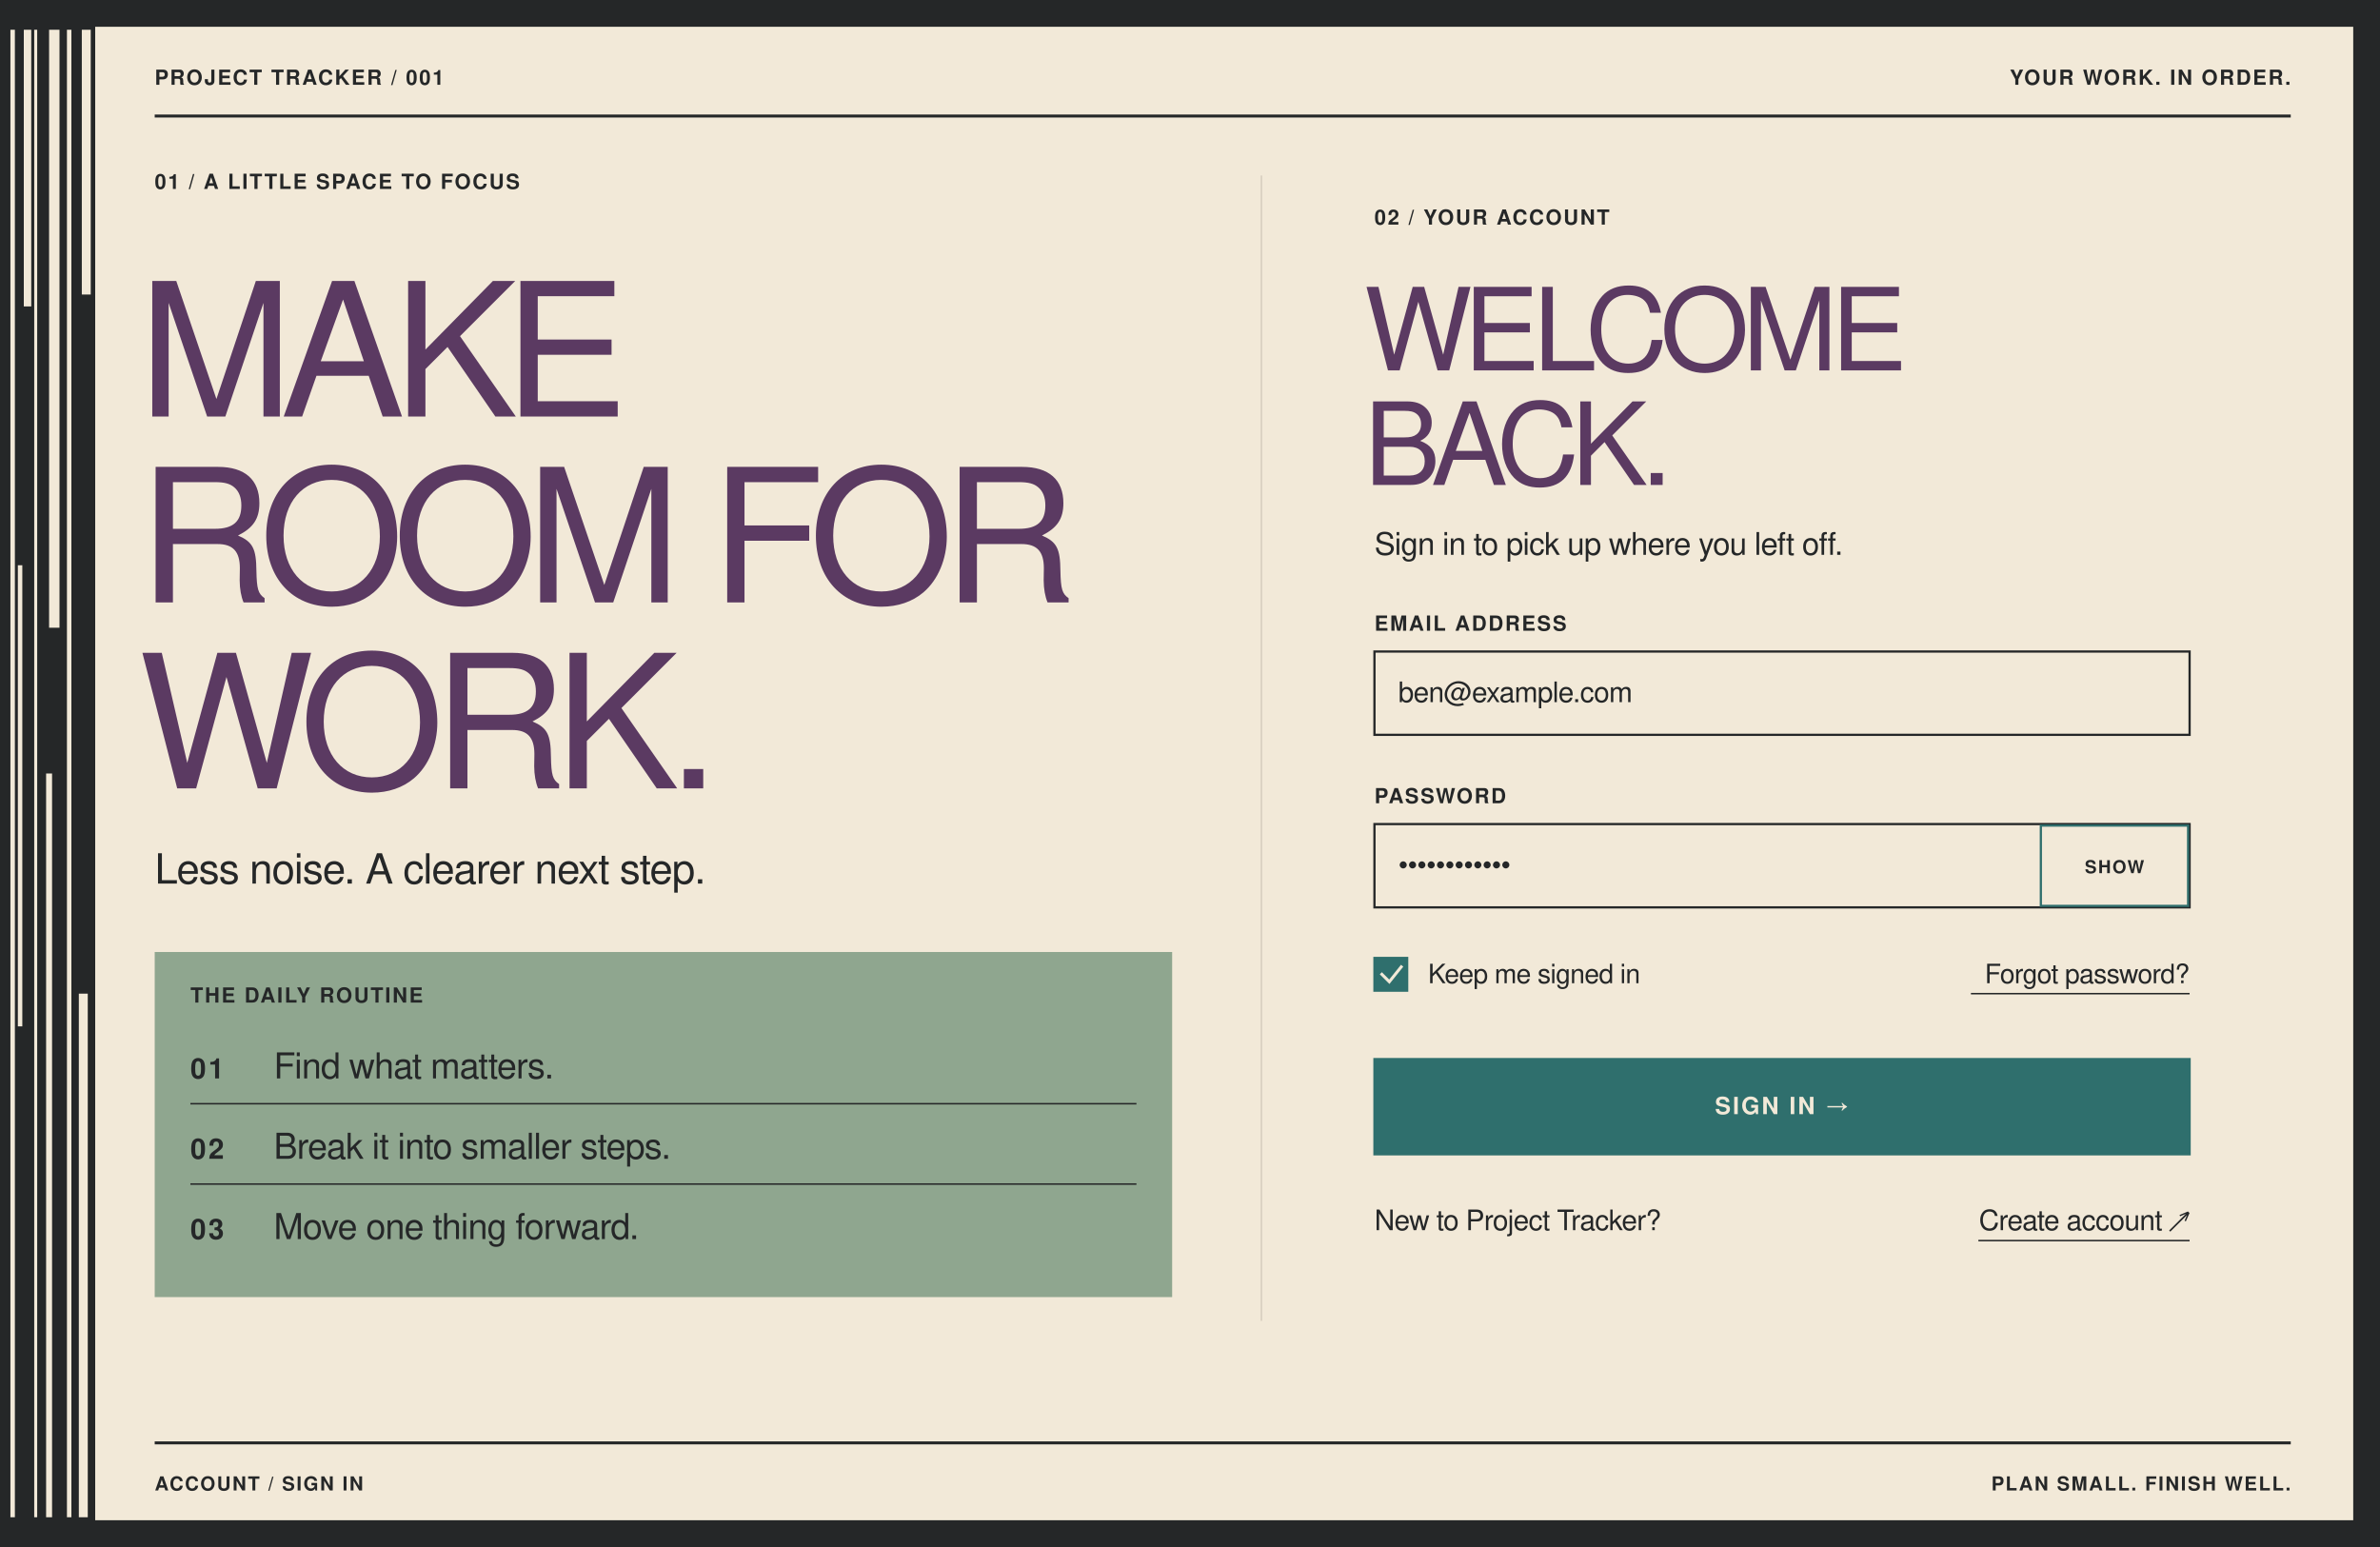
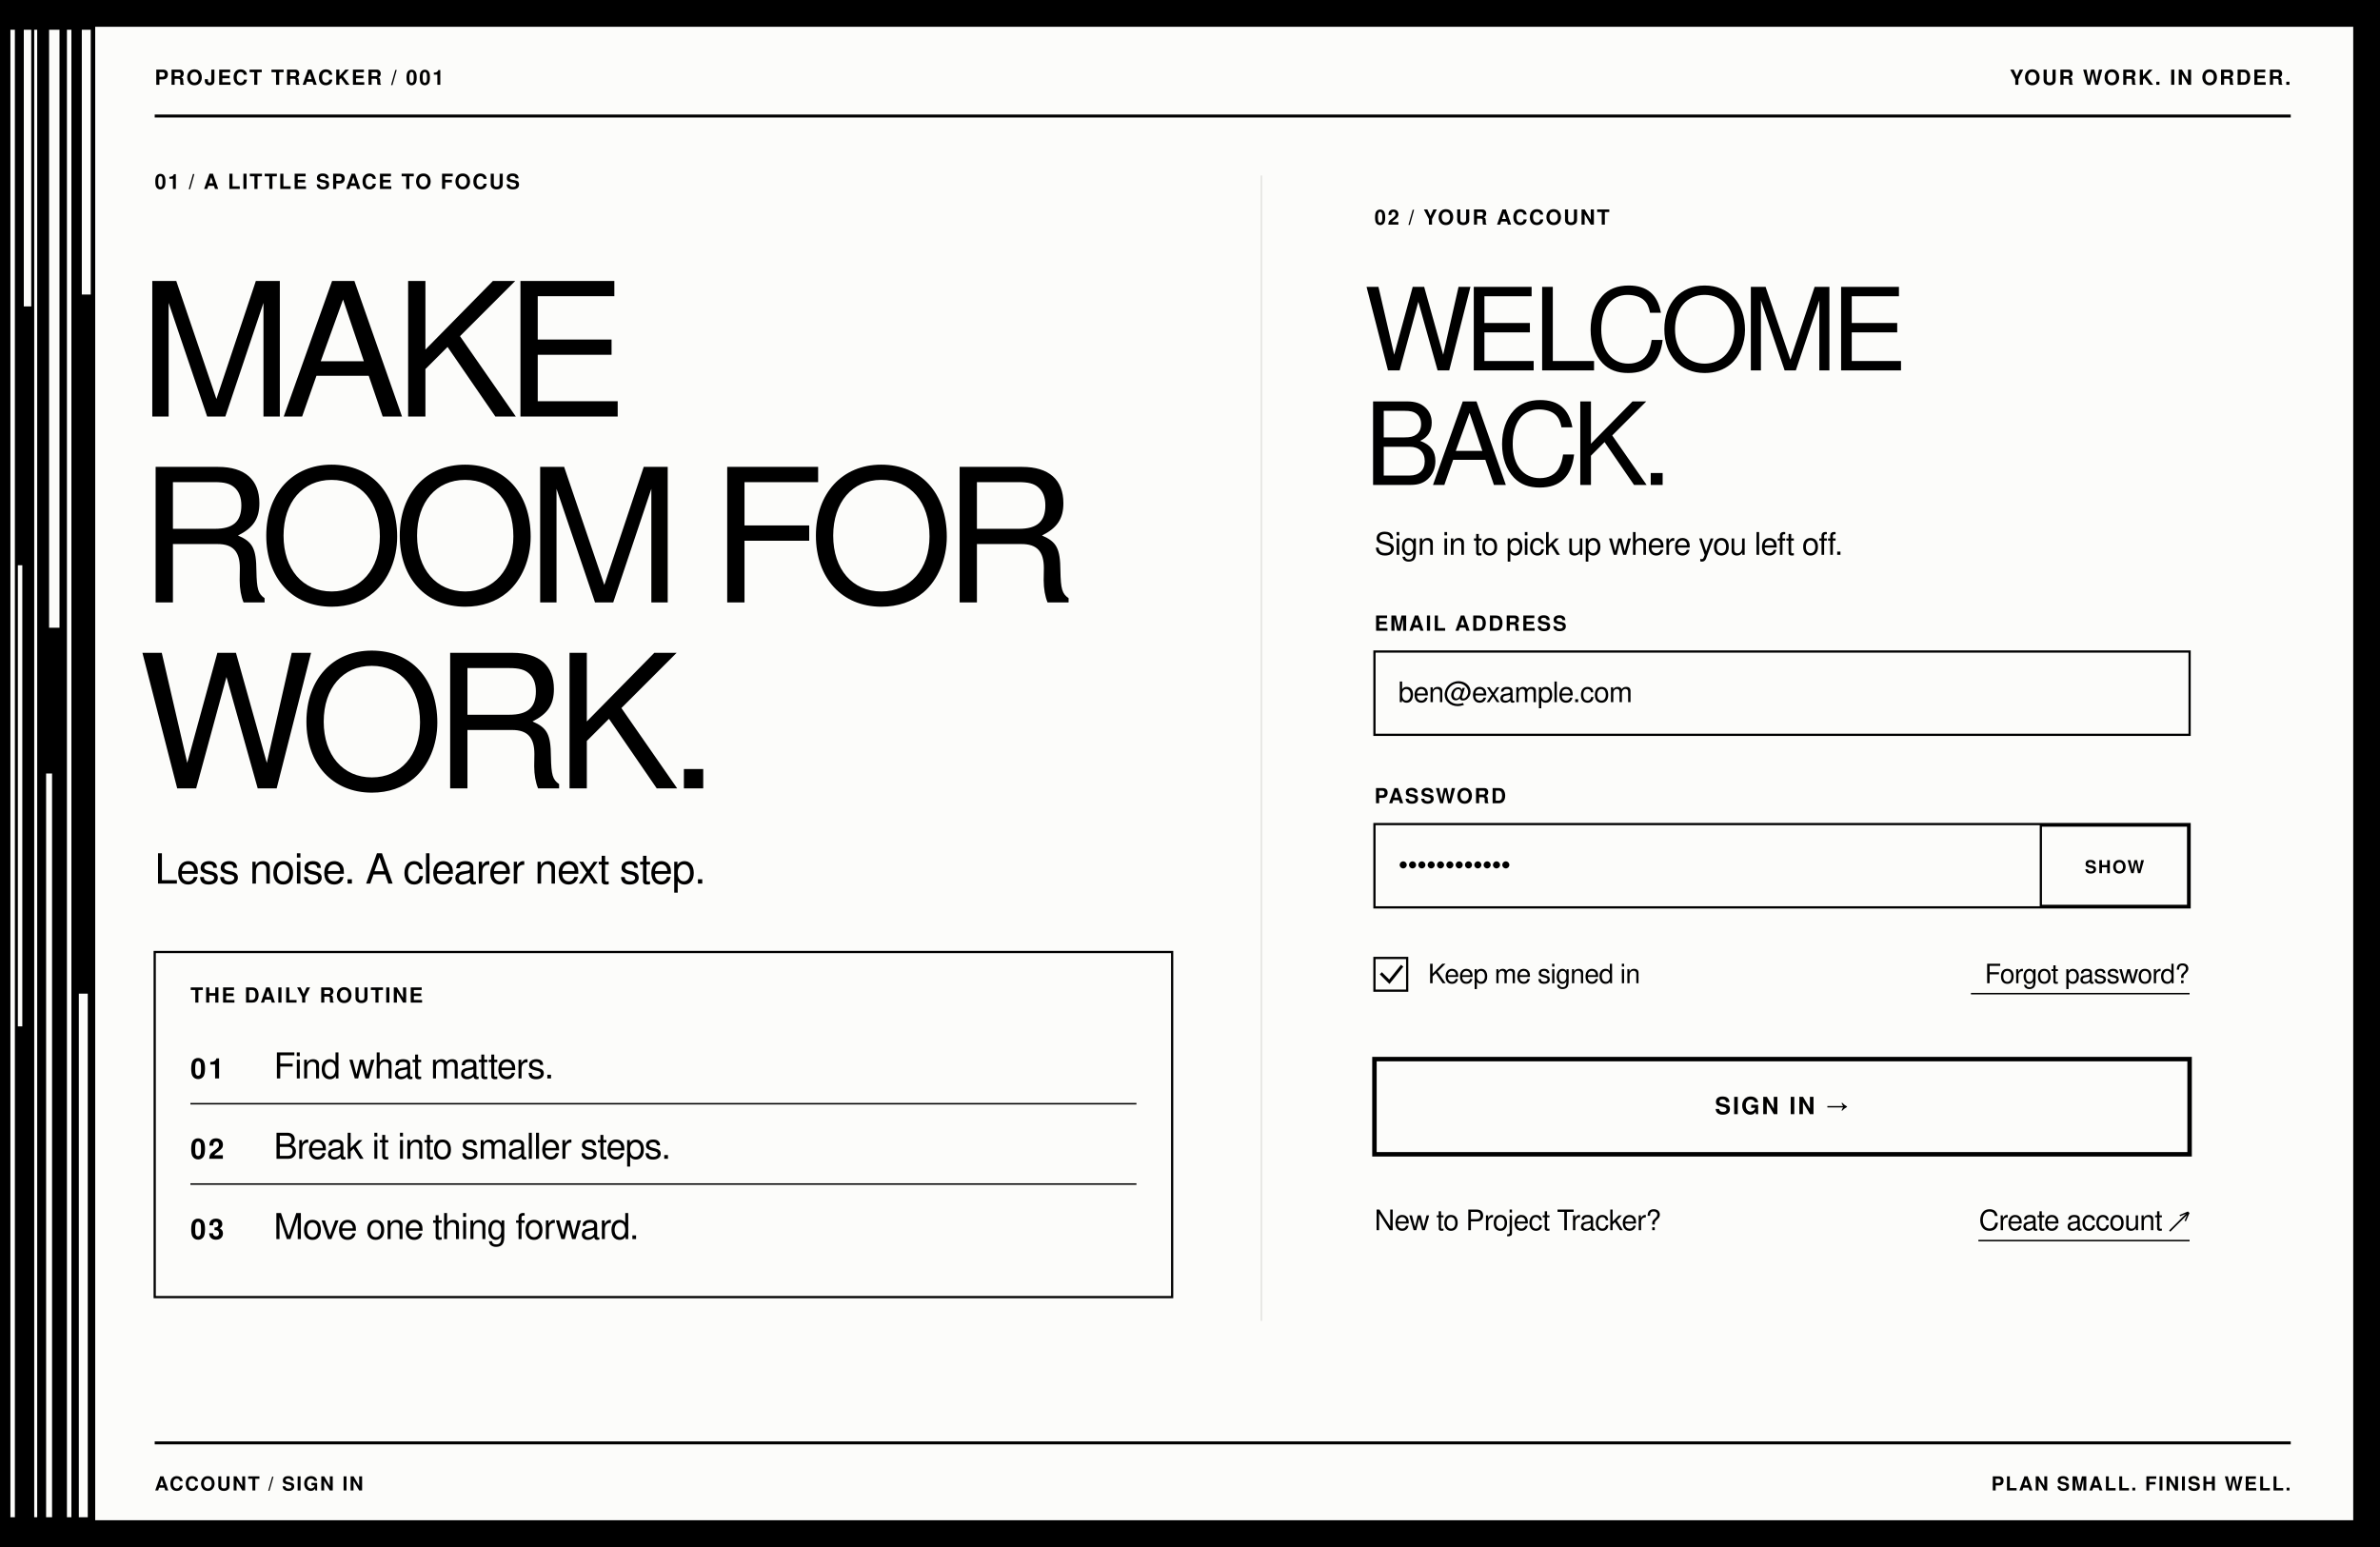
<svg xmlns="http://www.w3.org/2000/svg" width="1600" height="1040" viewBox="0 0 1600 1040" role="img" aria-labelledby="title desc">
-   <style>text{font-family:"Helvetica Neue",Helvetica,Arial,sans-serif;fill:#252728}.display{font-weight:400;letter-spacing:-.06em}.label{font-weight:600;letter-spacing:.08em}.body{font-weight:400;letter-spacing:-.02em}</style>
-   <rect x="0" y="0" width="1600" height="1040" fill="#252728" />
-   <rect x="7" y="20" width="3" height="1000" fill="#F2E9D8" />
-   <rect x="16" y="20" width="5" height="186" fill="#F2E9D8" />
-   <rect x="23" y="20" width="2" height="1000" fill="#F2E9D8" />
-   <rect x="33" y="20" width="7" height="402" fill="#F2E9D8" />
-   <rect x="45" y="20" width="3" height="1000" fill="#F2E9D8" />
-   <rect x="55" y="20" width="6" height="178" fill="#F2E9D8" />
-   <rect x="12" y="380" width="3" height="310" fill="#F2E9D8" />
-   <rect x="31" y="520" width="4" height="500" fill="#F2E9D8" />
-   <rect x="53" y="668" width="6" height="352" fill="#F2E9D8" />
-   <rect x="64" y="18" width="1518" height="1004" fill="#F2E9D8" />
-   <text x="104" y="57" font-size="14" class="label" text-anchor="start" style="fill:#252728">PROJECT TRACKER / 001</text>
-   <text x="1540" y="57" font-size="14" class="label" text-anchor="end" style="fill:#252728">YOUR WORK. IN ORDER.</text>
-   <line x1="104" y1="78" x2="1540" y2="78" stroke="#252728" stroke-width="2" />
+   <style>text{font-family:"Helvetica Neue",Helvetica,Arial,sans-serif;fill:#000000}.display{font-weight:400;letter-spacing:-.06em}.label{font-weight:600;letter-spacing:.08em}.body{font-weight:400;letter-spacing:-.02em}</style>
+   <rect x="0" y="0" width="1600" height="1040" fill="#000000" />
+   <rect x="7" y="20" width="3" height="1000" fill="#FCFCFA" />
+   <rect x="16" y="20" width="5" height="186" fill="#FCFCFA" />
+   <rect x="23" y="20" width="2" height="1000" fill="#FCFCFA" />
+   <rect x="33" y="20" width="7" height="402" fill="#FCFCFA" />
+   <rect x="45" y="20" width="3" height="1000" fill="#FCFCFA" />
+   <rect x="55" y="20" width="6" height="178" fill="#FCFCFA" />
+   <rect x="12" y="380" width="3" height="310" fill="#FCFCFA" />
+   <rect x="31" y="520" width="4" height="500" fill="#FCFCFA" />
+   <rect x="53" y="668" width="6" height="352" fill="#FCFCFA" />
+   <rect x="64" y="18" width="1518" height="1004" fill="#FCFCFA" />
+   <text x="104" y="57" font-size="14" class="label" text-anchor="start" style="fill:#000000">PROJECT TRACKER / 001</text>
+   <text x="1540" y="57" font-size="14" class="label" text-anchor="end" style="fill:#000000">YOUR WORK. IN ORDER.</text>
+   <line x1="104" y1="78" x2="1540" y2="78" stroke="#000000" stroke-width="2" />
  <g id="brand-panel">
-     <text x="104" y="127" font-size="14" class="label" text-anchor="start" style="fill:#252728">01 / A LITTLE SPACE TO FOCUS</text>
-     <text x="93" y="280" font-size="125" class="display" text-anchor="start" style="fill:#5B3A62">MAKE</text>
-     <text x="93" y="405" font-size="125" class="display" text-anchor="start" style="fill:#5B3A62">ROOM FOR</text>
-     <text x="93" y="530" font-size="125" class="display" text-anchor="start" style="fill:#5B3A62">WORK.</text>
-     <text x="104" y="594" font-size="28" class="body" text-anchor="start" style="fill:#252728">Less noise. A clearer next step.</text>
-     <rect x="104" y="640" width="684" height="232" fill="#8FA68F" />
-     <text x="128" y="674" font-size="14" class="label" text-anchor="start" style="fill:#252728">THE DAILY ROUTINE</text>
-     <text x="128" y="725" font-size="19" class="label" text-anchor="start" style="fill:#252728">01</text>
-     <text x="184" y="725" font-size="24" class="body" text-anchor="start" style="fill:#252728">Find what matters.</text>
-     <line x1="128" y1="742" x2="764" y2="742" stroke="#252728" stroke-width="1" />
-     <text x="128" y="779" font-size="19" class="label" text-anchor="start" style="fill:#252728">02</text>
-     <text x="184" y="779" font-size="24" class="body" text-anchor="start" style="fill:#252728">Break it into smaller steps.</text>
-     <line x1="128" y1="796" x2="764" y2="796" stroke="#252728" stroke-width="1" />
-     <text x="128" y="833" font-size="19" class="label" text-anchor="start" style="fill:#252728">03</text>
-     <text x="184" y="833" font-size="24" class="body" text-anchor="start" style="fill:#252728">Move one thing forward.</text>
+     <text x="104" y="127" font-size="14" class="label" text-anchor="start" style="fill:#000000">01 / A LITTLE SPACE TO FOCUS</text>
+     <text x="93" y="280" font-size="125" class="display" text-anchor="start" style="fill:#000000">MAKE</text>
+     <text x="93" y="405" font-size="125" class="display" text-anchor="start" style="fill:#000000">ROOM FOR</text>
+     <text x="93" y="530" font-size="125" class="display" text-anchor="start" style="fill:#000000">WORK.</text>
+     <text x="104" y="594" font-size="28" class="body" text-anchor="start" style="fill:#000000">Less noise. A clearer next step.</text>
+     <rect x="104" y="640" width="684" height="232" fill="#FCFCFA" stroke="#000000" stroke-width="1.5" />
+     <text x="128" y="674" font-size="14" class="label" text-anchor="start" style="fill:#000000">THE DAILY ROUTINE</text>
+     <text x="128" y="725" font-size="19" class="label" text-anchor="start" style="fill:#000000">01</text>
+     <text x="184" y="725" font-size="24" class="body" text-anchor="start" style="fill:#000000">Find what matters.</text>
+     <line x1="128" y1="742" x2="764" y2="742" stroke="#000000" stroke-width="1" />
+     <text x="128" y="779" font-size="19" class="label" text-anchor="start" style="fill:#000000">02</text>
+     <text x="184" y="779" font-size="24" class="body" text-anchor="start" style="fill:#000000">Break it into smaller steps.</text>
+     <line x1="128" y1="796" x2="764" y2="796" stroke="#000000" stroke-width="1" />
+     <text x="128" y="833" font-size="19" class="label" text-anchor="start" style="fill:#000000">03</text>
+     <text x="184" y="833" font-size="24" class="body" text-anchor="start" style="fill:#000000">Move one thing forward.</text>
  </g>
-   <line x1="848" y1="118" x2="848" y2="888" stroke="#D6CDBE" stroke-width="1" />
+   <line x1="848" y1="118" x2="848" y2="888" stroke="#E3E3DF" stroke-width="1" />
  <g id="sign-in-form">
-     <text x="924" y="151" font-size="14" class="label" text-anchor="start" style="fill:#252728">02 / YOUR ACCOUNT</text>
-     <text x="917" y="249" font-size="77" class="display" text-anchor="start" style="fill:#5B3A62">WELCOME</text>
-     <text x="917" y="326" font-size="77" class="display" text-anchor="start" style="fill:#5B3A62">BACK.</text>
-     <text x="924" y="373" font-size="21" class="body" text-anchor="start" style="fill:#252728">Sign in to pick up where you left off.</text>
-     <text x="924" y="424" font-size="14" class="label" text-anchor="start" style="fill:#252728">EMAIL ADDRESS</text>
-     <rect x="924" y="438" width="548" height="56" fill="#F2E9D8" stroke="#252728" stroke-width="1.5" />
-     <text x="940" y="472.0" font-size="19" class="body" text-anchor="start" style="fill:#252728">ben@example.com</text>
-     <text x="924" y="540" font-size="14" class="label" text-anchor="start" style="fill:#252728">PASSWORD</text>
-     <rect x="924" y="554" width="548" height="56" fill="#F2E9D8" stroke="#252728" stroke-width="1.5" />
-     <text x="940" y="588.0" font-size="19" class="body" text-anchor="start" style="fill:#252728">••••••••••••</text>
-     <rect x="1372" y="555" width="99" height="54" fill="#F2E9D8" stroke="#2F6F6D" stroke-width="1.5" />
-     <text x="1421.5" y="587.0" font-size="12" class="label" text-anchor="middle" style="fill:#252728">SHOW</text>
-     <rect x="924" y="644" width="22" height="22" fill="#2F6F6D" stroke="#2F6F6D" stroke-width="1.5" />
-     <path d="M 929 655 l 5 5 l 8 -10" fill="none" stroke="#F2E9D8" stroke-width="2" stroke-linecap="square" stroke-linejoin="miter" />
-     <text x="960" y="661" font-size="18" class="body" text-anchor="start" style="fill:#252728">Keep me signed in</text>
-     <text x="1472" y="661" font-size="18" class="body" text-anchor="end" style="fill:#252728">Forgot password?</text>
-     <line x1="1325" y1="668" x2="1472" y2="668" stroke="#252728" stroke-width="1" />
-     <rect x="924" y="712" width="548" height="64" fill="#2F6F6D" stroke="#2F6F6D" stroke-width="1.5" />
-     <text x="1198.0" y="749.0" font-size="16" class="label" text-anchor="middle" style="fill:#F2E9D8">SIGN IN →</text>
-     <text x="924" y="827" font-size="19" class="body" text-anchor="start" style="fill:#252728">New to Project Tracker?</text>
-     <text x="1472" y="827" font-size="19" class="body" text-anchor="end" style="fill:#252728">Create account ↗</text>
-     <line x1="1330" y1="834" x2="1472" y2="834" stroke="#252728" stroke-width="1" />
+     <text x="924" y="151" font-size="14" class="label" text-anchor="start" style="fill:#000000">02 / YOUR ACCOUNT</text>
+     <text x="917" y="249" font-size="77" class="display" text-anchor="start" style="fill:#000000">WELCOME</text>
+     <text x="917" y="326" font-size="77" class="display" text-anchor="start" style="fill:#000000">BACK.</text>
+     <text x="924" y="373" font-size="21" class="body" text-anchor="start" style="fill:#000000">Sign in to pick up where you left off.</text>
+     <text x="924" y="424" font-size="14" class="label" text-anchor="start" style="fill:#000000">EMAIL ADDRESS</text>
+     <rect x="924" y="438" width="548" height="56" fill="#FCFCFA" stroke="#000000" stroke-width="1.5" />
+     <text x="940" y="472.0" font-size="19" class="body" text-anchor="start" style="fill:#000000">ben@example.com</text>
+     <text x="924" y="540" font-size="14" class="label" text-anchor="start" style="fill:#000000">PASSWORD</text>
+     <rect x="924" y="554" width="548" height="56" fill="#FCFCFA" stroke="#000000" stroke-width="1.5" />
+     <text x="940" y="588.0" font-size="19" class="body" text-anchor="start" style="fill:#000000">••••••••••••</text>
+     <rect x="1372" y="555" width="99" height="54" fill="#FCFCFA" stroke="#000000" stroke-width="1.5" />
+     <text x="1421.5" y="587.0" font-size="12" class="label" text-anchor="middle" style="fill:#000000">SHOW</text>
+     <rect x="924" y="644" width="22" height="22" fill="#FCFCFA" stroke="#000000" stroke-width="1.5" />
+     <path d="M 929 655 l 5 5 l 8 -10" fill="none" stroke="#000000" stroke-width="2" stroke-linecap="square" stroke-linejoin="miter" />
+     <text x="960" y="661" font-size="18" class="body" text-anchor="start" style="fill:#000000">Keep me signed in</text>
+     <text x="1472" y="661" font-size="18" class="body" text-anchor="end" style="fill:#000000">Forgot password?</text>
+     <line x1="1325" y1="668" x2="1472" y2="668" stroke="#000000" stroke-width="1" />
+     <rect x="924" y="712" width="548" height="64" fill="#FCFCFA" stroke="#000000" stroke-width="3" />
+     <text x="1198.0" y="749.0" font-size="16" class="label" text-anchor="middle" style="fill:#000000">SIGN IN →</text>
+     <text x="924" y="827" font-size="19" class="body" text-anchor="start" style="fill:#000000">New to Project Tracker?</text>
+     <text x="1472" y="827" font-size="19" class="body" text-anchor="end" style="fill:#000000">Create account ↗</text>
+     <line x1="1330" y1="834" x2="1472" y2="834" stroke="#000000" stroke-width="1" />
  </g>
-   <line x1="104" y1="970" x2="1540" y2="970" stroke="#252728" stroke-width="2" />
-   <text x="104" y="1002" font-size="13" class="label" text-anchor="start" style="fill:#252728">ACCOUNT / SIGN IN</text>
-   <text x="1540" y="1002" font-size="13" class="label" text-anchor="end" style="fill:#252728">PLAN SMALL. FINISH WELL.</text>
+   <line x1="104" y1="970" x2="1540" y2="970" stroke="#000000" stroke-width="2" />
+   <text x="104" y="1002" font-size="13" class="label" text-anchor="start" style="fill:#000000">ACCOUNT / SIGN IN</text>
+   <text x="1540" y="1002" font-size="13" class="label" text-anchor="end" style="fill:#000000">PLAN SMALL. FINISH WELL.</text>
</svg>
